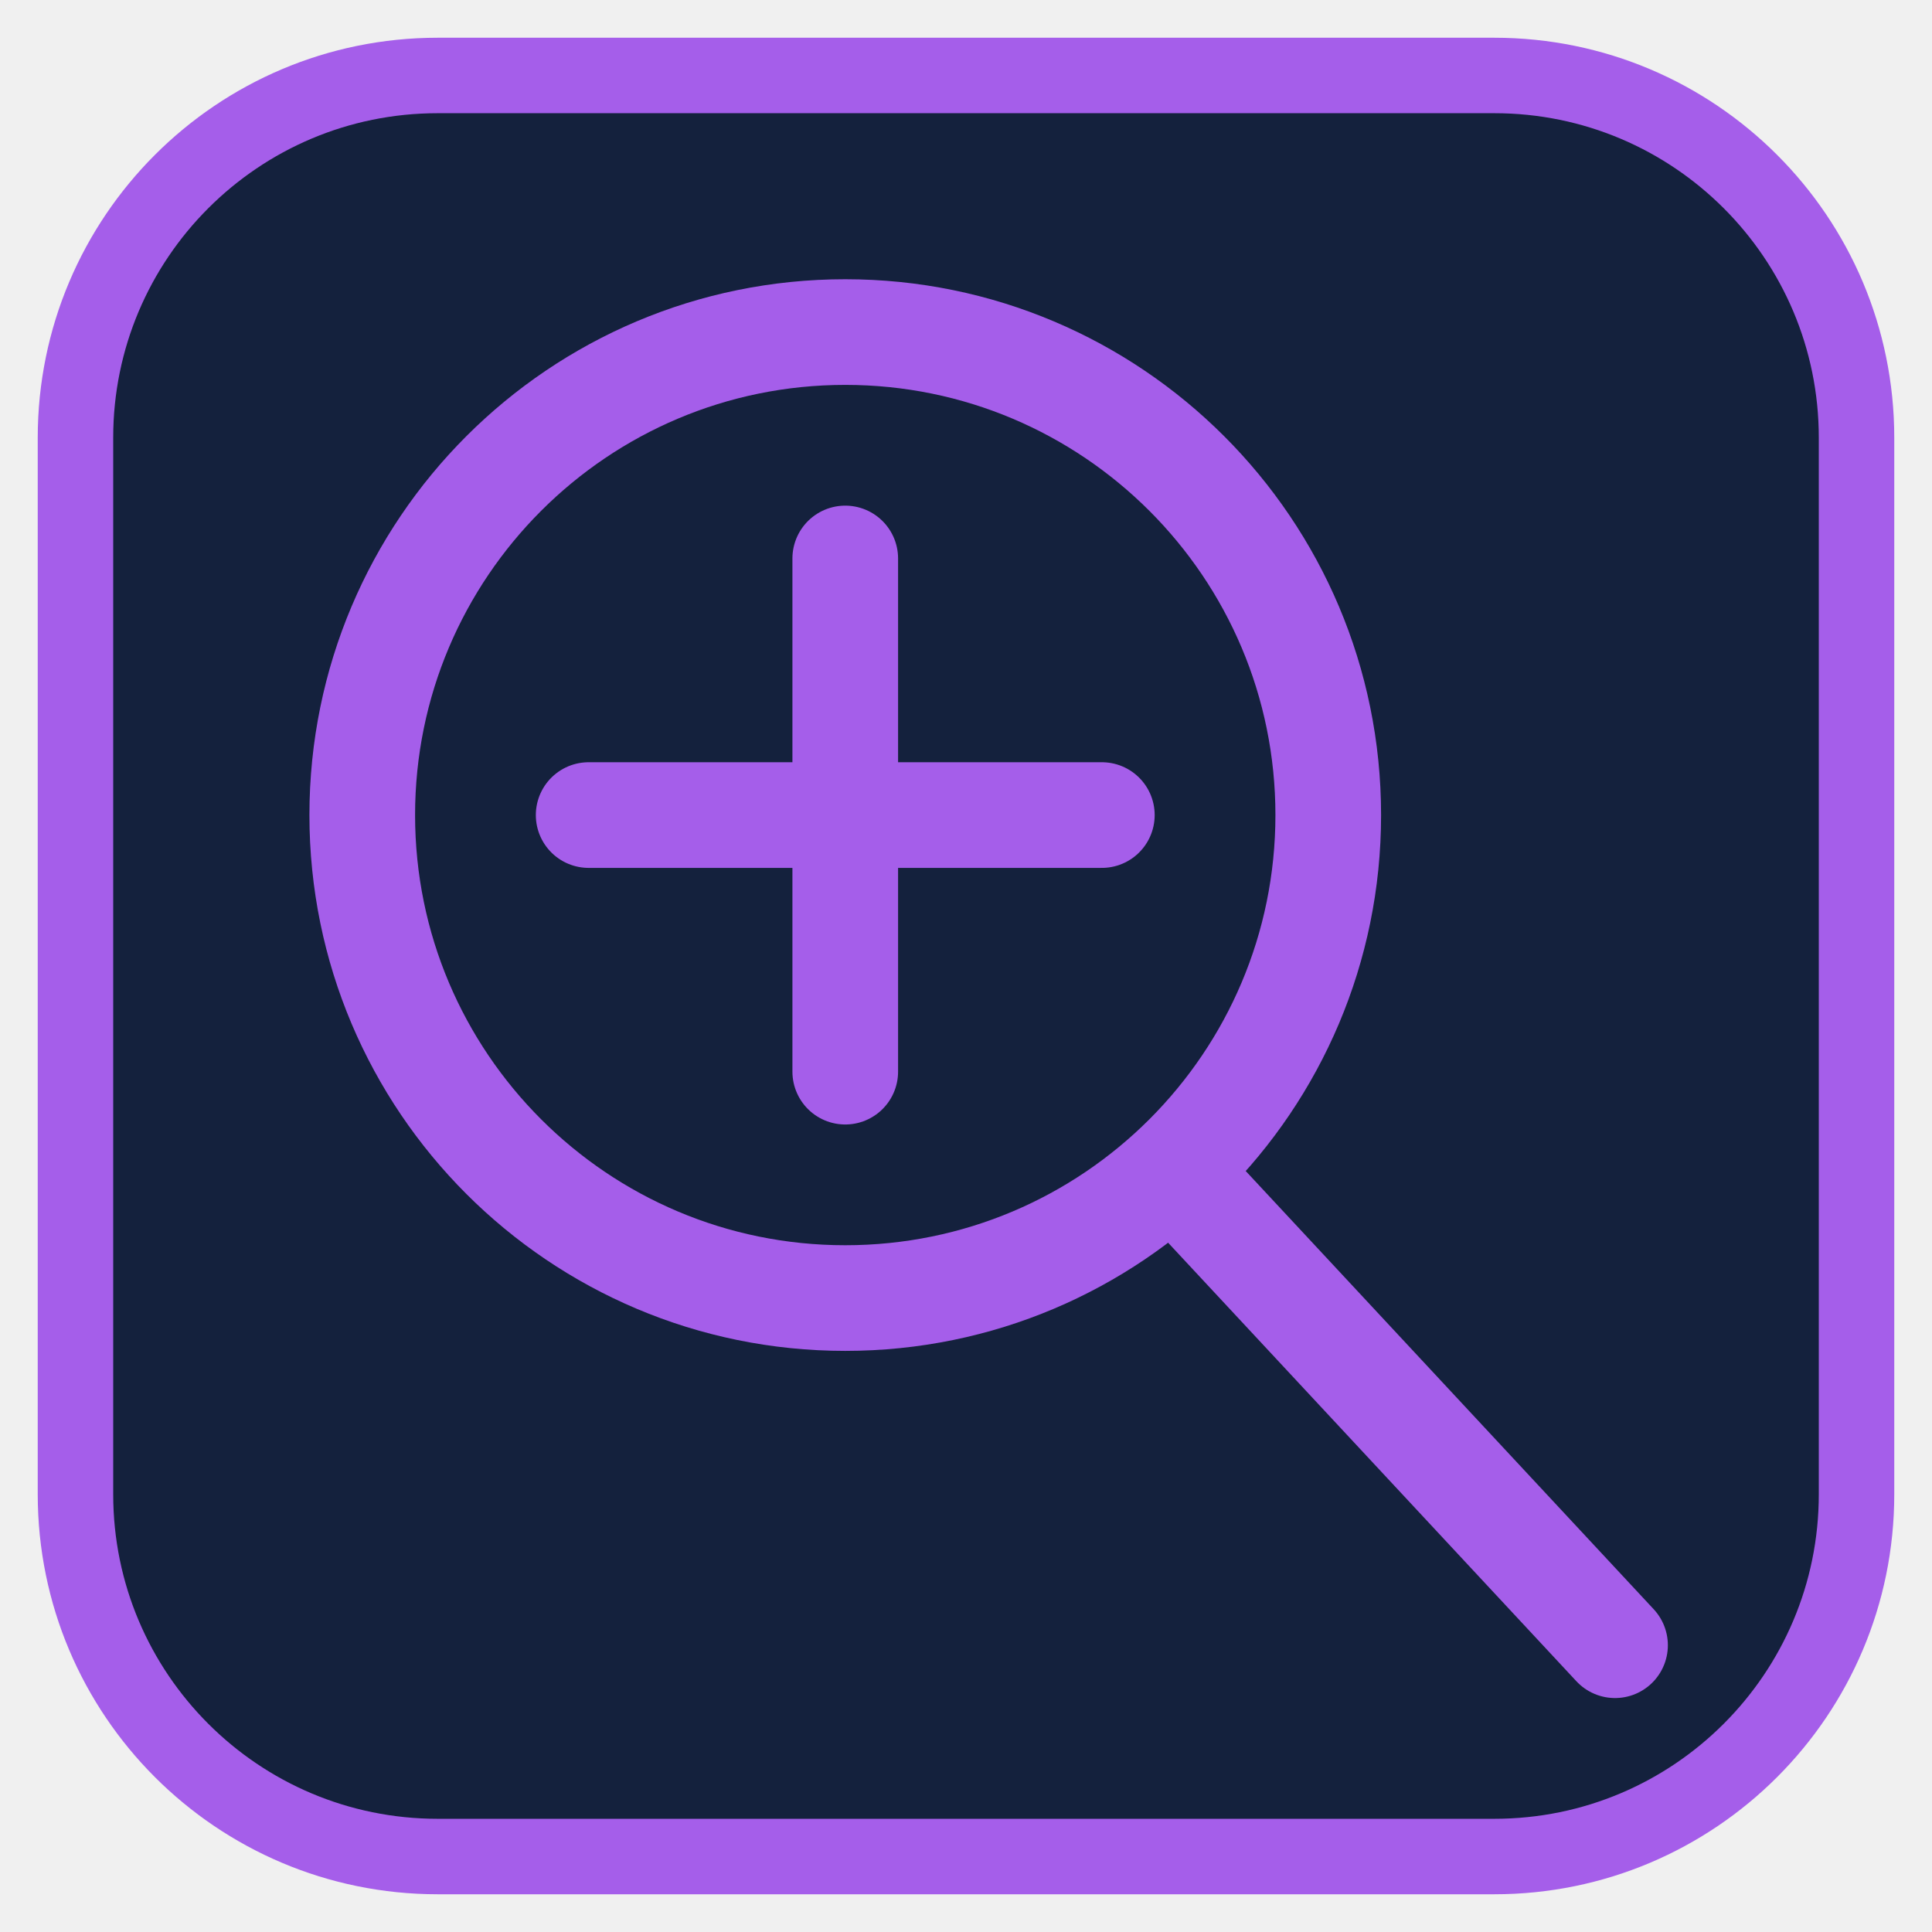
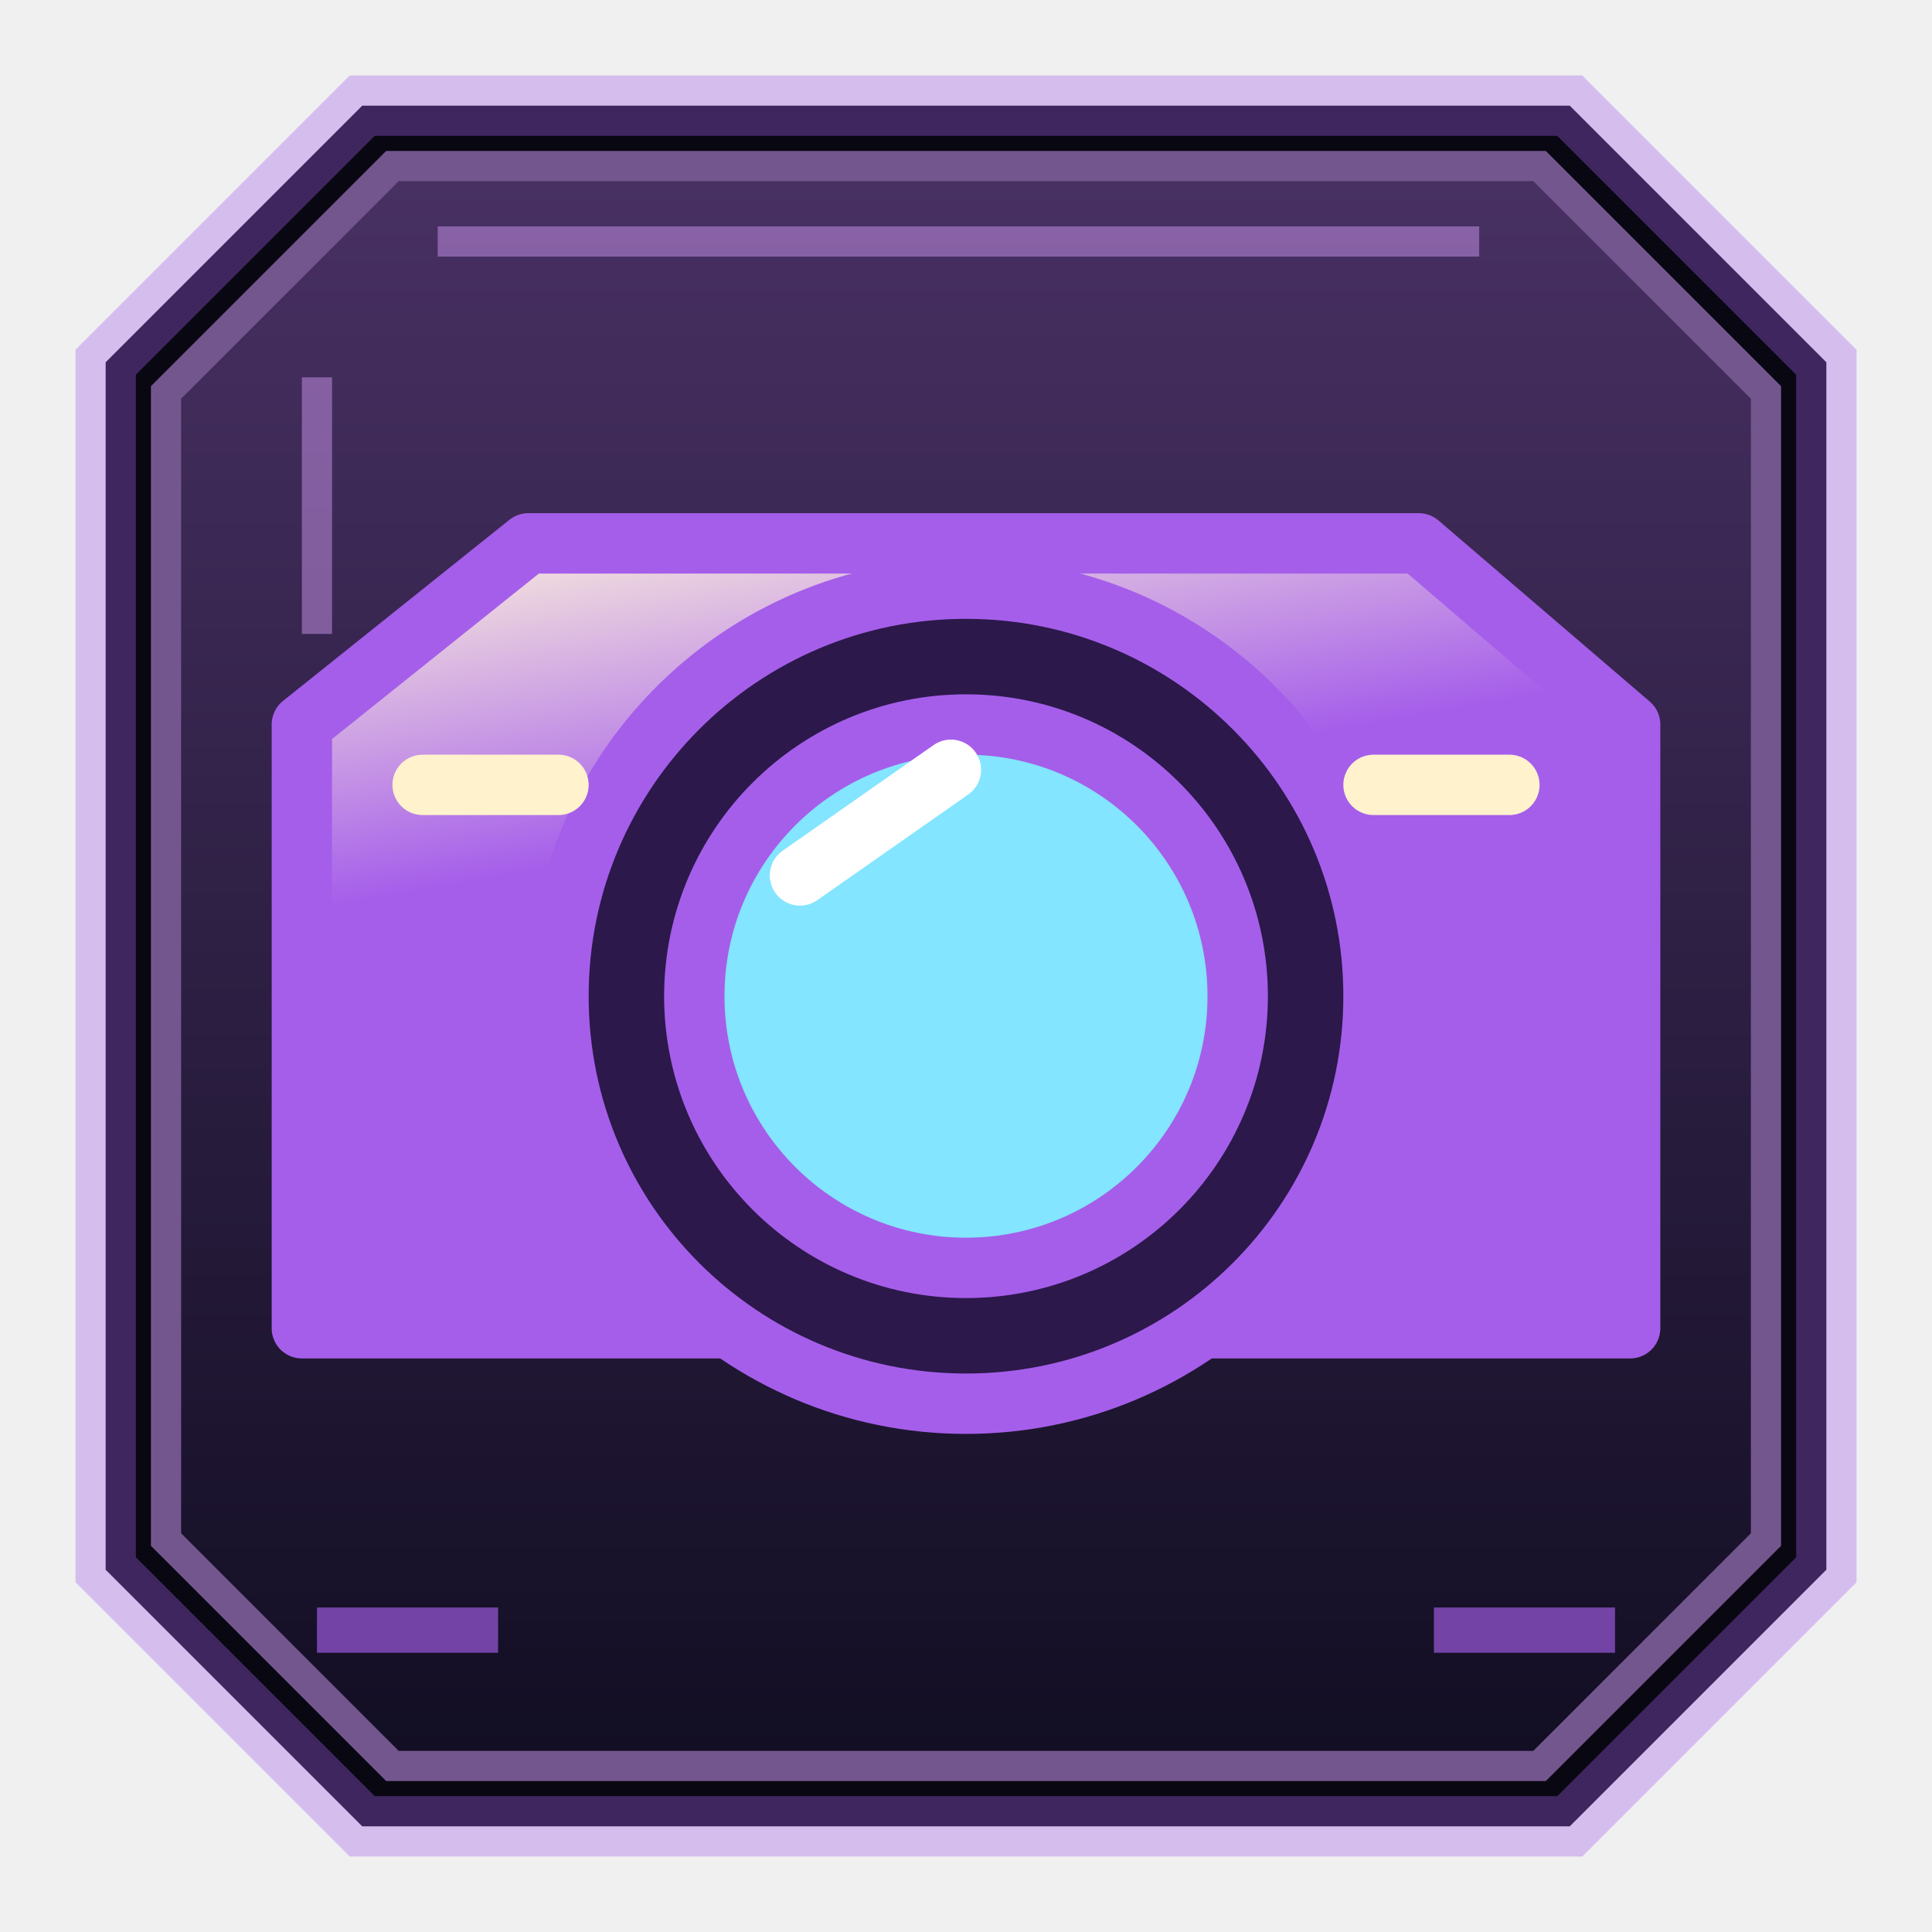
<svg xmlns="http://www.w3.org/2000/svg" width="128" height="128" viewBox="0 0 128 128">
-   <rect x="5" y="5" width="118" height="118" rx="24" fill="#14213D" stroke="#A55EEA" stroke-width="5" />
-   <g fill="none" stroke="#A55EEA" stroke-width="7" stroke-linecap="round" stroke-linejoin="round">
-     <circle cx="56" cy="54" r="32" />
-     <path d="m80 80 27 29M39 54H73M56 37V71" />
+   <defs>
+     <linearGradient id="base" x2="0" y2="1">
+       <stop stop-color="#483063" />
+       <stop offset="1" stop-color="#120e23" />
+     </linearGradient>
+     <linearGradient id="enamel" x2="0.3" y2="1">
+       <stop stop-color="#fff5dc" />
+       <stop offset=".43" stop-color="#A55EEA" />
+       <stop offset="1" stop-color="#A55EEA" />
+     </linearGradient>
+   </defs>
+   <path d="M24 7h80l17 17v80l-17 17H24L7 104V24Z" fill="#090712" stroke="#A55EEA" stroke-opacity=".35" stroke-width="4" />
+   <path d="M26 11h76l15 15v76l-15 15H26l-15-15V26Z" fill="url(#base)" stroke="#74568e" stroke-width="2" />
+   <path d="M29 16h69m-77 9v17" stroke="#cf98ef" stroke-opacity=".48" stroke-width="2" />
+   <g fill="url(#enamel)" stroke="#A55EEA" stroke-width="4" stroke-linejoin="round" stroke-linecap="round">
+     <path d="M20 48l15-12h59l14 12v40H20Z" />
+     <circle cx="64" cy="66" r="27" fill="#2c184b" />
+     <circle cx="64" cy="66" r="18" fill="#83e5ff" />
+     <path d="M53 58l10-7" stroke="#fff" />
+     <path d="M28 52h9m54 0h9" stroke="#fff2cd" />
  </g>
+   <path d="M21 108h12m62 0h12" stroke="#A55EEA" stroke-opacity=".65" stroke-width="3" />
</svg>
